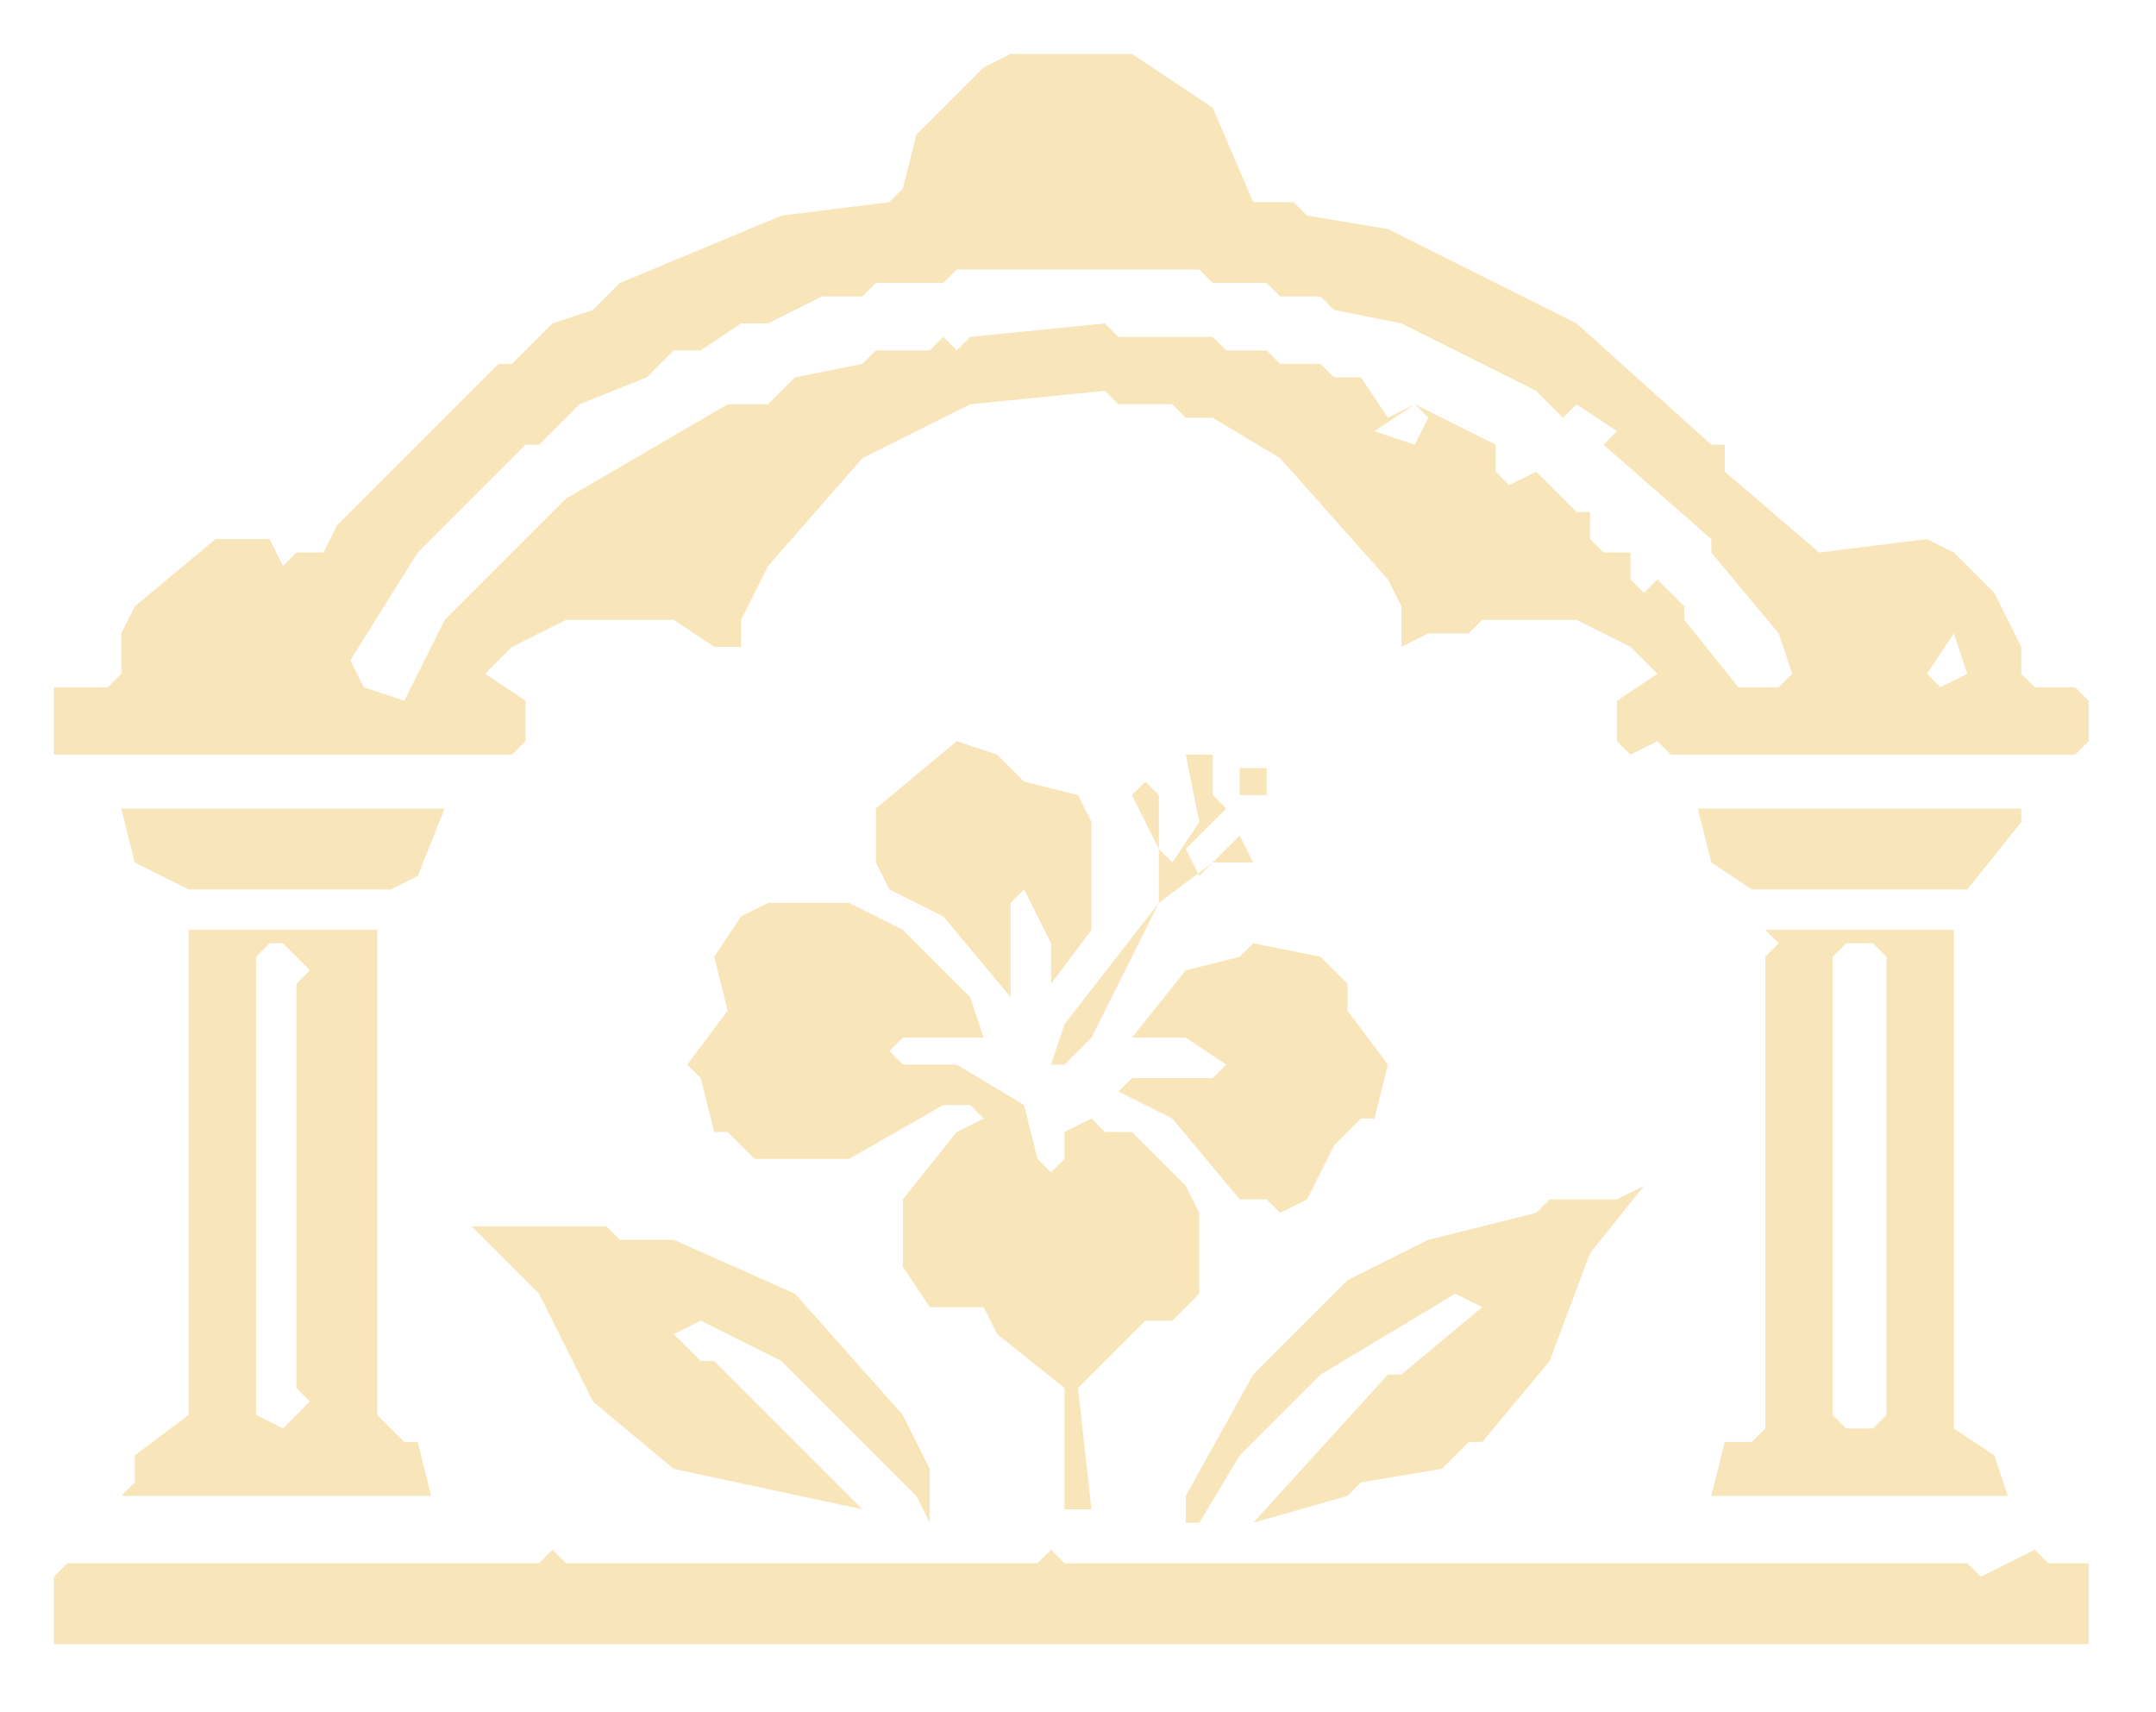
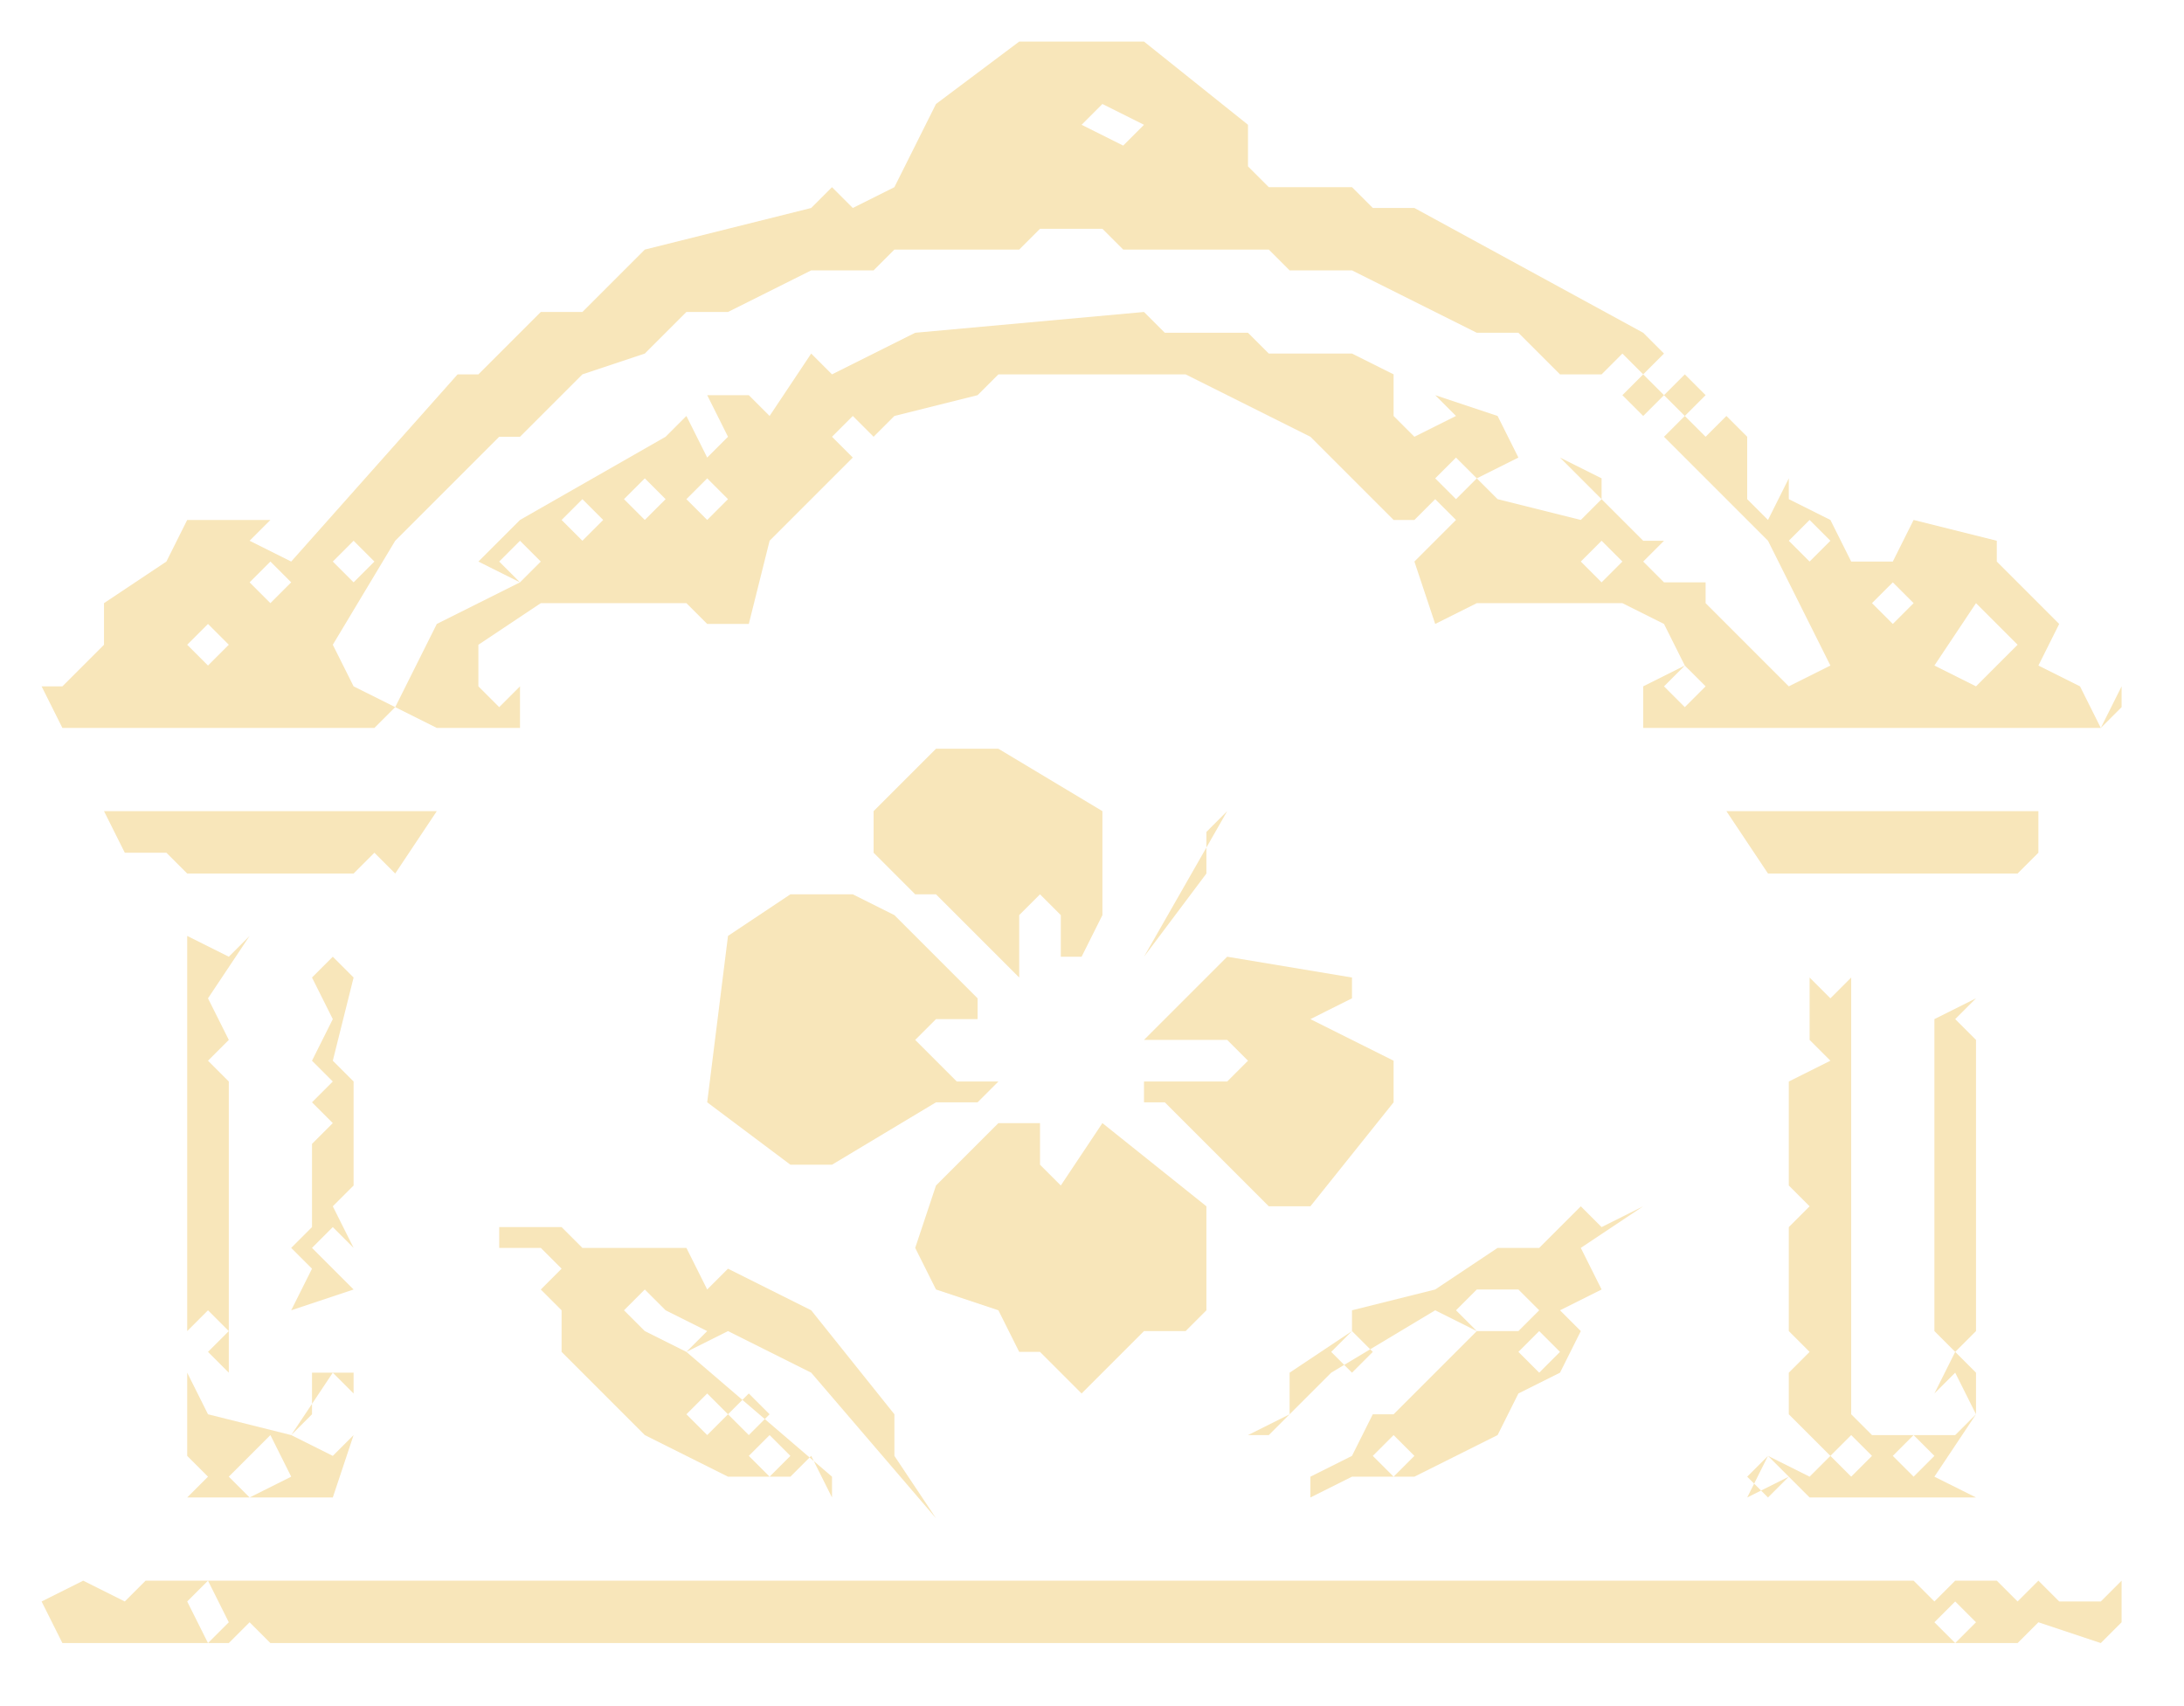
- <svg xmlns="http://www.w3.org/2000/svg" viewBox="0 0 160 127">
-   <path fill="#f8e6ba" fill-rule="evenodd" d="M4,117 L4,122 L155,122 L155,116 L152,116 L151,115 L147,117 L146,116 L79,116 L78,115 L77,116 L42,116 L41,115 L40,116 L5,116Z M35,91 L40,96 L44,104 L50,109 L64,112 L53,101 L52,101 L50,99 L52,98 L58,101 L68,111 L69,113 L69,109 L67,105 L59,96 L50,92 L46,92 L45,91Z M122,88 L120,89 L115,89 L114,90 L106,92 L100,95 L93,102 L88,111 L88,113 L89,113 L92,108 L98,102 L108,96 L110,97 L104,102 L103,102 L93,113 L100,111 L101,110 L107,109 L109,107 L110,107 L115,101 L118,93Z M93,70 L92,71 L88,72 L84,77 L88,77 L91,79 L90,80 L84,80 L83,81 L87,83 L92,89 L94,89 L95,90 L97,89 L99,85 L101,83 L102,83 L103,79 L100,75 L100,73 L98,71Z M131,69 L132,70 L131,71 L131,106 L130,107 L128,107 L127,111 L149,111 L148,108 L145,106 L145,69Z M137,70 L139,70 L140,71 L140,105 L139,106 L137,106 L136,105 L136,71Z M14,69 L14,105 L10,108 L10,110 L9,111 L32,111 L31,107 L30,107 L28,105 L28,69Z M20,70 L21,70 L23,72 L22,73 L22,103 L23,104 L21,106 L19,105 L19,71Z M55,68 L53,71 L54,75 L51,79 L52,80 L53,84 L54,84 L56,86 L63,86 L70,82 L72,82 L73,83 L71,84 L67,89 L67,94 L69,97 L73,97 L74,99 L79,103 L79,112 L81,112 L80,103 L85,98 L87,98 L89,96 L89,90 L88,88 L84,84 L82,84 L81,83 L79,84 L79,86 L78,87 L77,86 L76,82 L71,79 L67,79 L66,78 L67,77 L73,77 L72,74 L67,69 L63,67 L57,67Z M126,60 L127,64 L130,66 L146,66 L150,61 L150,60Z M9,60 L10,64 L14,66 L29,66 L31,65 L33,60Z M94,57 L92,57 L92,59 L91,60 L90,59 L90,56 L88,56 L89,61 L87,64 L86,63 L86,59 L85,58 L84,59 L86,63 L86,67 L79,76 L78,79 L79,79 L81,77 L86,67 L90,64 L93,64 L92,62 L89,65 L88,63 L92,59 L94,59Z M71,55 L65,60 L65,64 L66,66 L70,68 L75,74 L75,67 L76,66 L78,70 L78,73 L81,69 L81,61 L80,59 L76,58 L74,56Z M4,51 L4,56 L38,56 L39,55 L39,52 L36,50 L38,48 L42,46 L50,46 L53,48 L55,48 L55,46 L57,42 L64,34 L72,30 L82,29 L83,30 L87,30 L88,31 L90,31 L95,34 L103,43 L104,45 L104,48 L106,47 L109,47 L110,46 L117,46 L121,48 L123,50 L120,52 L120,55 L121,56 L123,55 L124,56 L154,56 L155,55 L155,52 L154,51 L151,51 L150,50 L150,48 L148,44 L145,41 L143,40 L135,41 L128,35 L128,33 L127,33 L117,24 L103,17 L97,16 L96,15 L93,15 L90,8 L84,4 L75,4 L73,5 L68,10 L67,14 L66,15 L58,16 L46,21 L44,23 L41,24 L38,27 L37,27 L25,39 L24,41 L22,41 L21,42 L20,40 L16,40 L10,45 L9,47 L9,50 L8,51Z M145,47 L146,50 L144,51 L143,50Z M102,32 L105,30 L106,31 L105,33Z M26,49 L31,41 L39,33 L40,33 L43,30 L48,28 L50,26 L52,26 L55,24 L57,24 L61,22 L64,22 L65,21 L70,21 L71,20 L89,20 L90,21 L94,21 L95,22 L98,22 L99,23 L104,24 L114,29 L116,31 L117,30 L120,32 L119,33 L127,40 L127,41 L132,47 L133,50 L132,51 L129,51 L125,46 L125,45 L123,43 L122,44 L121,43 L121,41 L119,41 L118,40 L118,38 L117,38 L114,35 L112,36 L111,35 L111,33 L105,30 L103,31 L101,28 L99,28 L98,27 L95,27 L94,26 L91,26 L90,25 L83,25 L82,24 L72,25 L71,26 L70,25 L69,26 L65,26 L64,27 L59,28 L57,30 L54,30 L42,37 L33,46 L30,52 L27,51Z" />
+ <svg xmlns="http://www.w3.org/2000/svg" viewBox="0 0 105 82">
+   <path fill="#f8e6ba" fill-rule="evenodd" d="M2,77 3,79 11,79 12,78 13,79 97,79 98,78 101,79 102,78 102,76 101,77 99,77 98,76 97,77 96,76 94,76 93,77 92,76 7,76 6,77 4,76Z M93,78 94,77 95,78 94,79Z M9,77 10,76 11,78 10,79Z M24,59 24,60 26,60 27,61 26,62 27,63 27,65 31,69 35,71 38,71 39,70 40,72 40,71 33,65 35,64 39,66 45,73 43,70 43,68 39,63 35,61 34,62 33,60 28,60 27,59Z M36,70 37,69 38,70 37,71Z M35,68 36,67 37,68 36,69Z M33,68 34,67 35,68 34,69Z M31,64 32,63 34,64 33,65Z M30,63 31,62 32,63 31,64Z M79,58 77,59 76,58 74,60 72,60 69,62 65,63 65,64 62,66 62,68 60,69 61,69 64,66 69,63 71,64 67,68 66,68 65,70 63,71 63,72 65,71 68,71 72,69 73,67 75,66 76,64 75,63 77,62 76,60Z M66,70 67,69 68,70 67,71Z M73,65 74,64 75,65 74,66Z M64,65 65,64 66,65 65,66Z M70,63 71,62 73,62 74,63 73,64 71,64Z M87,47 87,50 88,51 86,52 86,57 87,58 86,59 86,64 87,65 86,66 86,68 88,70 87,71 85,70 84,72 86,71 87,72 95,72 93,71 95,68 95,66 94,65 95,64 95,50 94,49 95,48 93,49 93,64 94,65 93,67 94,66 95,68 94,69 90,69 89,68 89,47 88,48Z M84,71 85,70 86,71 85,72Z M91,70 92,69 93,70 92,71Z M88,70 89,69 90,70 89,71Z M59,46 55,50 59,50 60,51 59,52 55,52 55,53 56,53 61,58 63,58 67,53 67,51 63,49 65,48 65,47Z M9,45 9,64 10,65 9,66 9,70 10,71 9,72 16,72 17,69 16,70 14,69 16,66 17,67 17,66 15,66 15,68 14,69 10,68 9,66 10,65 11,66 11,52 10,51 11,50 10,48 12,45 15,45 16,46 15,47 16,49 15,51 16,52 15,53 16,54 15,55 15,59 14,60 15,61 14,63 17,62 16,61 17,60 16,58 17,57 17,52 16,51 17,47 15,45 12,45 11,46Z M13,69 14,71 12,72 11,71Z M9,64 10,63 11,64 10,65Z M15,60 16,59 17,60 16,61Z M83,39 85,42 97,42 98,41 98,39Z M59,39 55,46 58,42 58,40Z M5,39 6,41 8,41 9,42 17,42 18,41 19,42 21,39Z M45,36 42,39 42,41 44,43 43,44 41,43 38,43 35,45 34,53 38,56 40,56 45,53 47,53 48,54 45,57 44,60 45,62 48,63 49,65 50,65 52,67 52,73 52,67 55,64 57,64 58,63 58,58 53,54 51,57 50,56 50,54 48,54 47,53 48,52 46,52 44,50 45,49 47,49 47,48 43,44 44,43 45,43 49,47 49,48 49,44 50,43 51,44 51,46 52,46 53,44 53,39 48,36Z M2,33 3,35 18,35 19,34 21,35 25,35 25,33 24,34 23,33 23,31 26,29 33,29 34,30 36,30 37,26 43,20 47,19 48,18 57,18 63,21 67,25 68,25 69,26 68,27 69,30 71,29 78,29 80,30 81,32 79,33 79,35 101,35 102,34 102,33 101,35 100,33 98,32 99,30 96,27 96,26 92,25 91,27 89,27 88,25 86,24 86,23 85,25 84,24 84,21 79,16 68,10 66,10 65,9 61,9 60,8 60,6 55,2 49,2 45,5 43,9 41,10 40,9 39,10 31,12 28,15 26,15 23,18 22,18 14,27 12,26 13,25 9,25 8,27 5,29 5,31 3,33Z M80,33 81,32 82,33 81,34Z M9,31 10,30 11,31 10,32Z M93,32 95,29 97,31 95,33Z M90,29 91,28 92,29 91,30Z M12,28 13,27 14,28 13,29Z M76,27 77,26 78,27 77,28Z M24,27 25,26 26,27 25,28Z M16,27 17,26 18,27 17,28Z M86,26 87,25 88,26 87,27Z M68,25 69,24 70,25 69,26Z M27,25 28,24 29,25 28,26Z M33,24 34,23 35,24 34,25Z M30,24 31,23 32,24 31,25Z M69,23 70,22 71,23 70,24Z M40,21 41,20 42,21 41,22Z M81,20 82,19 83,20 82,21Z M79,20 80,19 81,20 80,21Z M33,20 34,19 35,21 34,22Z M79,18 80,17 81,18 80,19Z M77,18 78,17 79,18 78,19Z M16,31 19,26 24,21 25,21 28,18 31,17 33,15 35,15 39,13 42,13 43,12 49,12 50,11 53,11 54,12 61,12 62,13 65,13 71,16 73,16 75,18 77,18 85,26 88,32 86,33 82,29 82,28 80,28 79,27 80,26 79,26 77,24 77,23 75,22 77,24 76,25 72,24 71,23 73,22 72,20 69,19 70,20 68,21 67,20 67,18 65,17 61,17 60,16 56,16 55,15 44,16 40,18 39,17 37,20 36,19 34,19 32,21 25,25 23,27 25,28 21,30 19,34 17,33Z M52,6 53,5 55,6 54,7Z" />
</svg>
